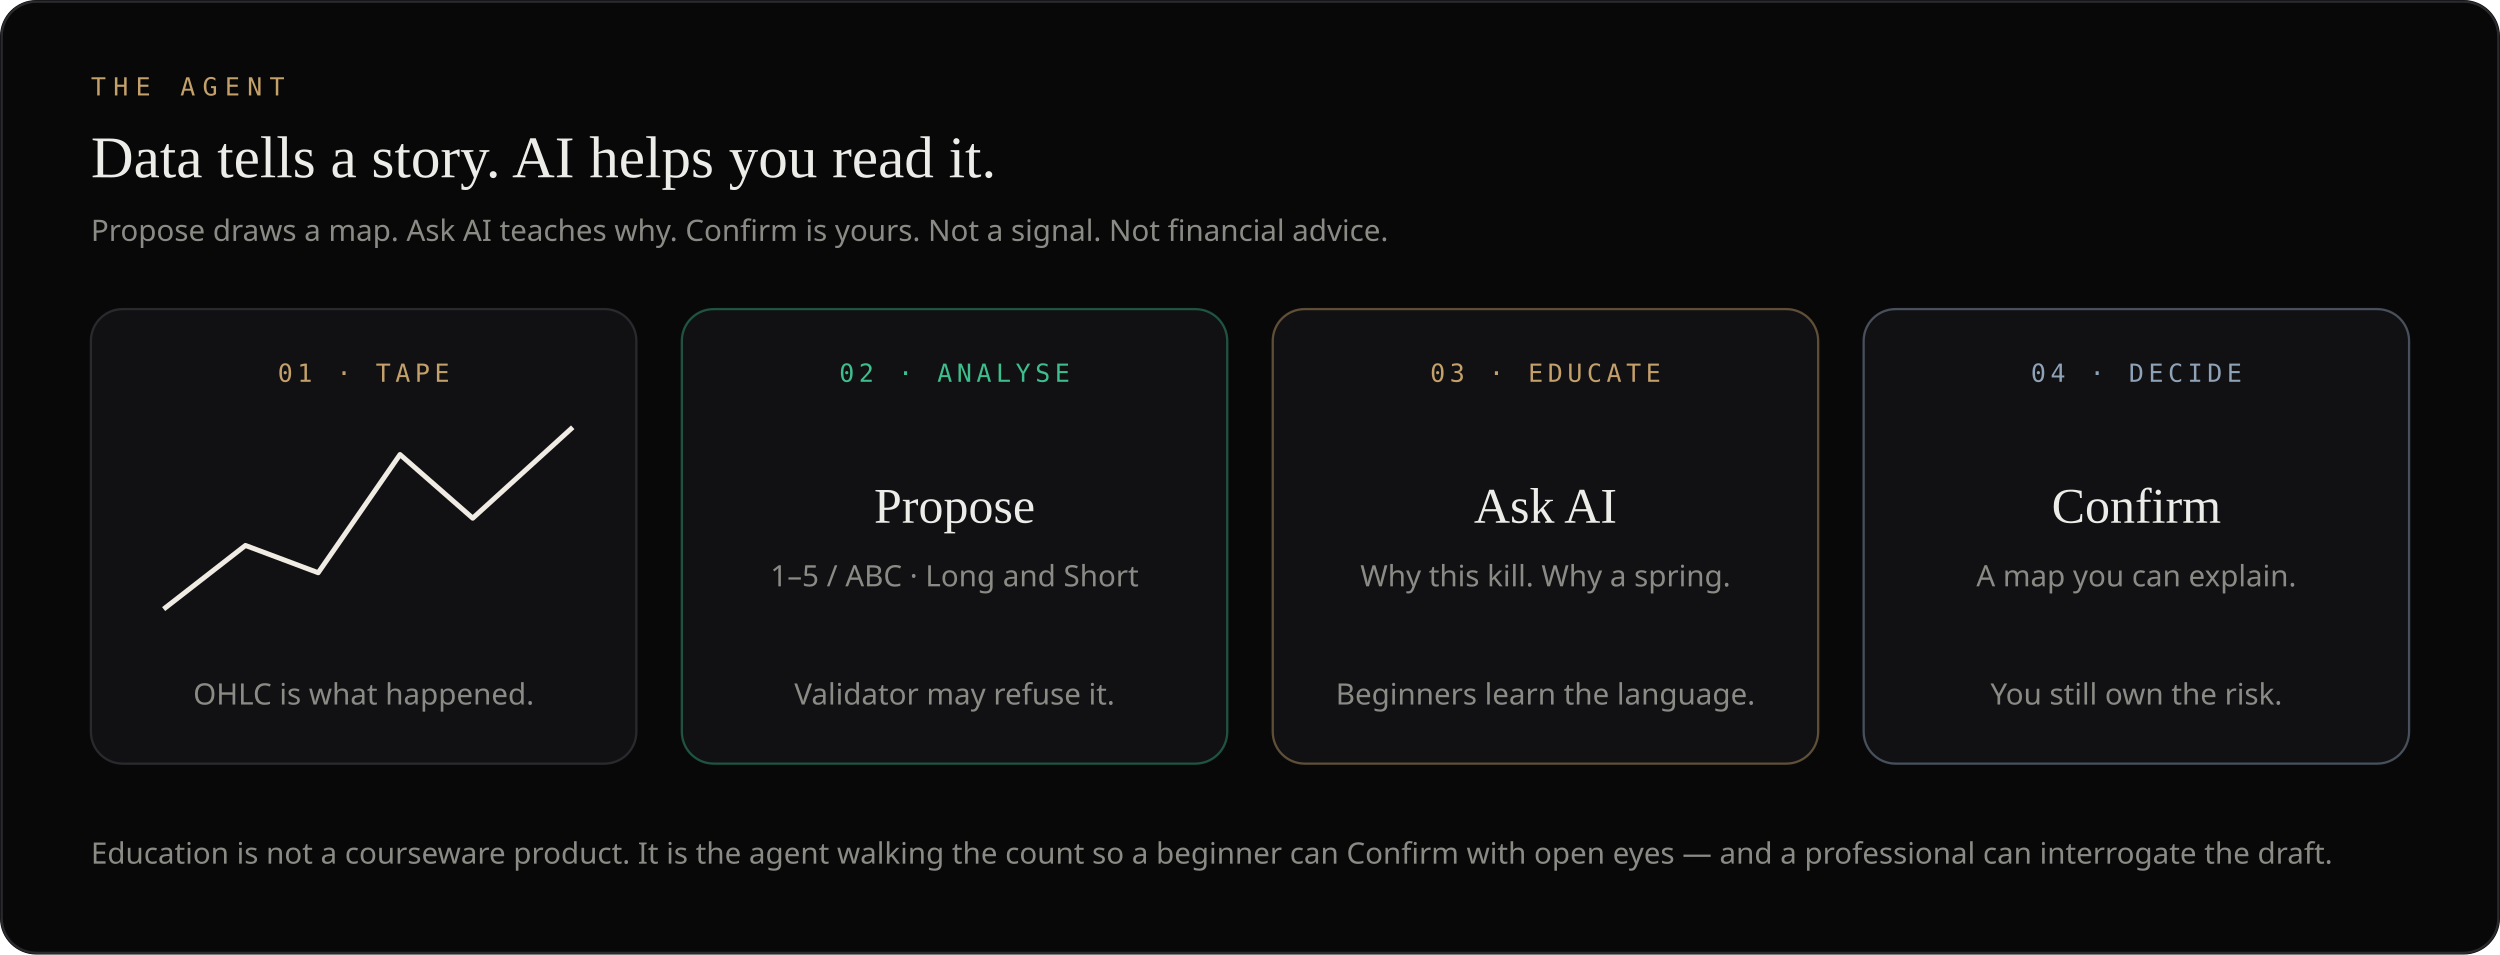
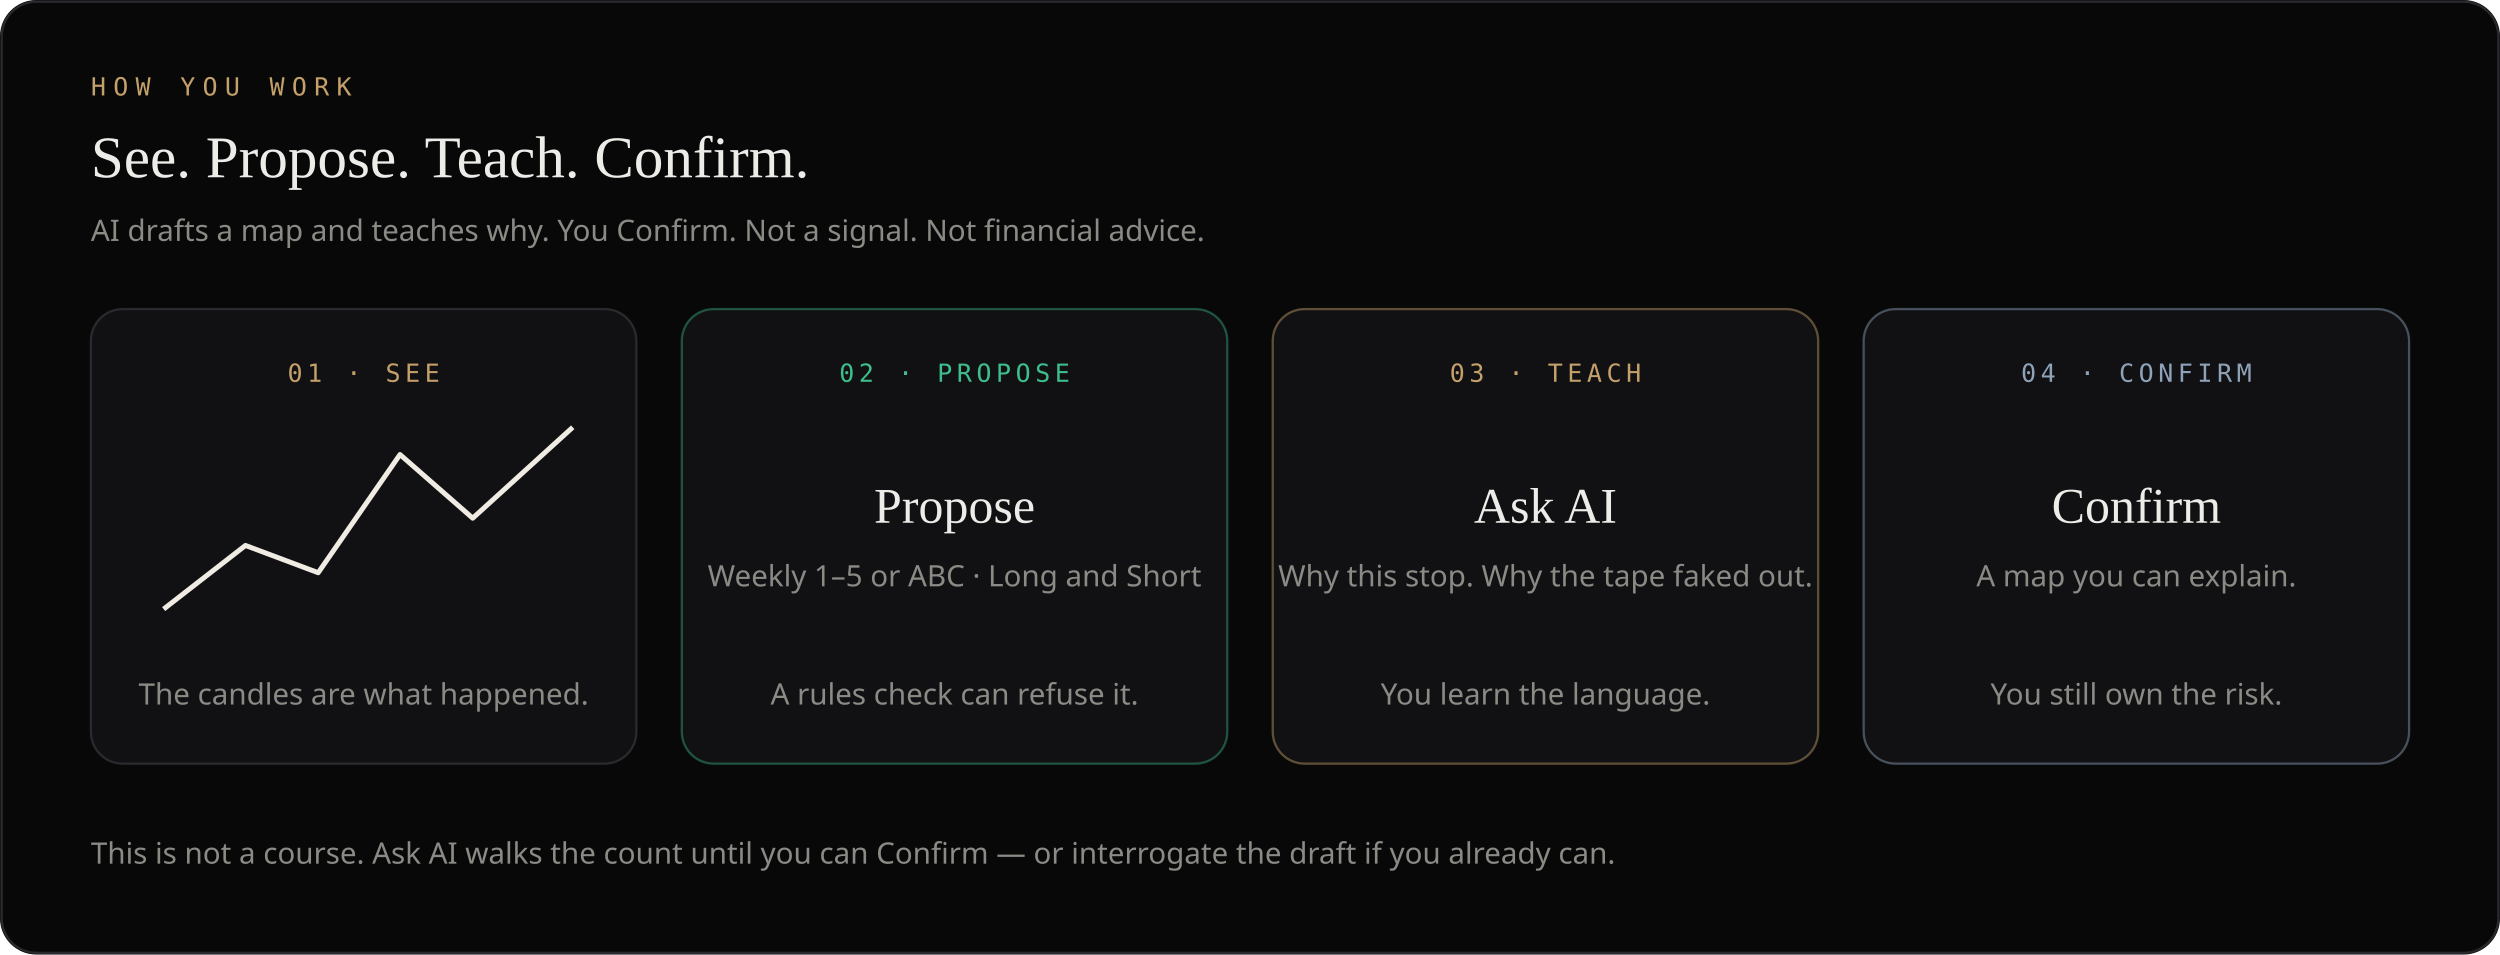
- <svg xmlns="http://www.w3.org/2000/svg" width="1100" height="420" viewBox="0 0 1100 420" role="img" aria-label="The tape is a story. AI analyses and educates. You Confirm.">
+ <svg xmlns="http://www.w3.org/2000/svg" width="1100" height="420" viewBox="0 0 1100 420" role="img" aria-label="See. Propose. Teach. Confirm. AI drafts the weekly map. You Confirm.">
  <rect width="1100" height="420" rx="16" fill="#080809" />
  <rect x="0.75" y="0.75" width="1098.5" height="418.5" rx="15.25" fill="none" stroke="#2a2a2e" />
-   <text x="40" y="42" font-family="ui-monospace, SFMono-Regular, Menlo, Consolas, monospace" font-size="11" letter-spacing="3.2" fill="#c4a06a">THE AGENT</text>
-   <text x="40" y="78" font-family="Georgia, 'Iowan Old Style', Times New Roman, serif" font-size="26" fill="#ecece8">Data tells a story. AI helps you read it.</text>
-   <text x="40" y="106" font-family="ui-sans-serif, system-ui, Segoe UI, sans-serif" font-size="13" fill="#8b8b86">Propose draws a map. Ask AI teaches why. Confirm is yours. Not a signal. Not financial advice.</text>
+   <text x="40" y="42" font-family="ui-monospace, SFMono-Regular, Menlo, Consolas, monospace" font-size="11" letter-spacing="3.2" fill="#c4a06a">HOW YOU WORK</text>
+   <text x="40" y="78" font-family="Georgia, 'Iowan Old Style', Times New Roman, serif" font-size="26" fill="#ecece8">See. Propose. Teach. Confirm.</text>
+   <text x="40" y="106" font-family="ui-sans-serif, system-ui, Segoe UI, sans-serif" font-size="13" fill="#8b8b86">AI drafts a map and teaches why. You Confirm. Not a signal. Not financial advice.</text>
  <g>
    <rect x="40" y="136" width="240" height="200" rx="14" fill="#111114" stroke="#2a2a2e" />
-     <text x="160" y="168" text-anchor="middle" font-family="ui-monospace, Menlo, Consolas, monospace" font-size="11" letter-spacing="2" fill="#c4a06a">01 · TAPE</text>
+     <text x="160" y="168" text-anchor="middle" font-family="ui-monospace, Menlo, Consolas, monospace" font-size="11" letter-spacing="2" fill="#c4a06a">01 · SEE</text>
    <polyline fill="none" stroke="#f0ebe3" stroke-width="2.2" stroke-linejoin="round" points="72,268 108,240 140,252 176,200 208,228 252,188" />
-     <text x="160" y="310" text-anchor="middle" font-family="ui-sans-serif, system-ui, sans-serif" font-size="13" fill="#8b8b86">OHLC is what happened.</text>
+     <text x="160" y="310" text-anchor="middle" font-family="ui-sans-serif, system-ui, sans-serif" font-size="13" fill="#8b8b86">The candles are what happened.</text>
  </g>
  <g>
    <rect x="300" y="136" width="240" height="200" rx="14" fill="#111114" stroke="#3dbe8c" stroke-opacity="0.4" />
-     <text x="420" y="168" text-anchor="middle" font-family="ui-monospace, Menlo, Consolas, monospace" font-size="11" letter-spacing="2" fill="#3dbe8c">02 · ANALYSE</text>
+     <text x="420" y="168" text-anchor="middle" font-family="ui-monospace, Menlo, Consolas, monospace" font-size="11" letter-spacing="2" fill="#3dbe8c">02 · PROPOSE</text>
    <text x="420" y="230" text-anchor="middle" font-family="Georgia, Times New Roman, serif" font-size="22" fill="#ecece8">Propose</text>
-     <text x="420" y="258" text-anchor="middle" font-family="ui-sans-serif, system-ui, sans-serif" font-size="13" fill="#8b8b86">1–5 / ABC · Long and Short</text>
-     <text x="420" y="310" text-anchor="middle" font-family="ui-sans-serif, system-ui, sans-serif" font-size="13" fill="#8b8b86">Validator may refuse it.</text>
+     <text x="420" y="258" text-anchor="middle" font-family="ui-sans-serif, system-ui, sans-serif" font-size="13" fill="#8b8b86">Weekly 1–5 or ABC · Long and Short</text>
+     <text x="420" y="310" text-anchor="middle" font-family="ui-sans-serif, system-ui, sans-serif" font-size="13" fill="#8b8b86">A rules check can refuse it.</text>
  </g>
  <g>
    <rect x="560" y="136" width="240" height="200" rx="14" fill="#111114" stroke="#c4a06a" stroke-opacity="0.45" />
-     <text x="680" y="168" text-anchor="middle" font-family="ui-monospace, Menlo, Consolas, monospace" font-size="11" letter-spacing="2" fill="#c4a06a">03 · EDUCATE</text>
+     <text x="680" y="168" text-anchor="middle" font-family="ui-monospace, Menlo, Consolas, monospace" font-size="11" letter-spacing="2" fill="#c4a06a">03 · TEACH</text>
    <text x="680" y="230" text-anchor="middle" font-family="Georgia, Times New Roman, serif" font-size="22" fill="#ecece8">Ask AI</text>
-     <text x="680" y="258" text-anchor="middle" font-family="ui-sans-serif, system-ui, sans-serif" font-size="13" fill="#8b8b86">Why this kill. Why a spring.</text>
-     <text x="680" y="310" text-anchor="middle" font-family="ui-sans-serif, system-ui, sans-serif" font-size="13" fill="#8b8b86">Beginners learn the language.</text>
+     <text x="680" y="258" text-anchor="middle" font-family="ui-sans-serif, system-ui, sans-serif" font-size="13" fill="#8b8b86">Why this stop. Why the tape faked out.</text>
+     <text x="680" y="310" text-anchor="middle" font-family="ui-sans-serif, system-ui, sans-serif" font-size="13" fill="#8b8b86">You learn the language.</text>
  </g>
  <g>
    <rect x="820" y="136" width="240" height="200" rx="14" fill="#111114" stroke="#8fa3b8" stroke-opacity="0.45" />
-     <text x="940" y="168" text-anchor="middle" font-family="ui-monospace, Menlo, Consolas, monospace" font-size="11" letter-spacing="2" fill="#8fa3b8">04 · DECIDE</text>
+     <text x="940" y="168" text-anchor="middle" font-family="ui-monospace, Menlo, Consolas, monospace" font-size="11" letter-spacing="2" fill="#8fa3b8">04 · CONFIRM</text>
    <text x="940" y="230" text-anchor="middle" font-family="Georgia, Times New Roman, serif" font-size="22" fill="#ecece8">Confirm</text>
    <text x="940" y="258" text-anchor="middle" font-family="ui-sans-serif, system-ui, sans-serif" font-size="13" fill="#8b8b86">A map you can explain.</text>
    <text x="940" y="310" text-anchor="middle" font-family="ui-sans-serif, system-ui, sans-serif" font-size="13" fill="#8b8b86">You still own the risk.</text>
  </g>
-   <text x="40" y="380" font-family="ui-sans-serif, system-ui, sans-serif" font-size="13" fill="#8b8b86">Education is not a courseware product. It is the agent walking the count so a beginner can Confirm with open eyes — and a professional can interrogate the draft.</text>
+   <text x="40" y="380" font-family="ui-sans-serif, system-ui, sans-serif" font-size="13" fill="#8b8b86">This is not a course. Ask AI walks the count until you can Confirm — or interrogate the draft if you already can.</text>
</svg>
